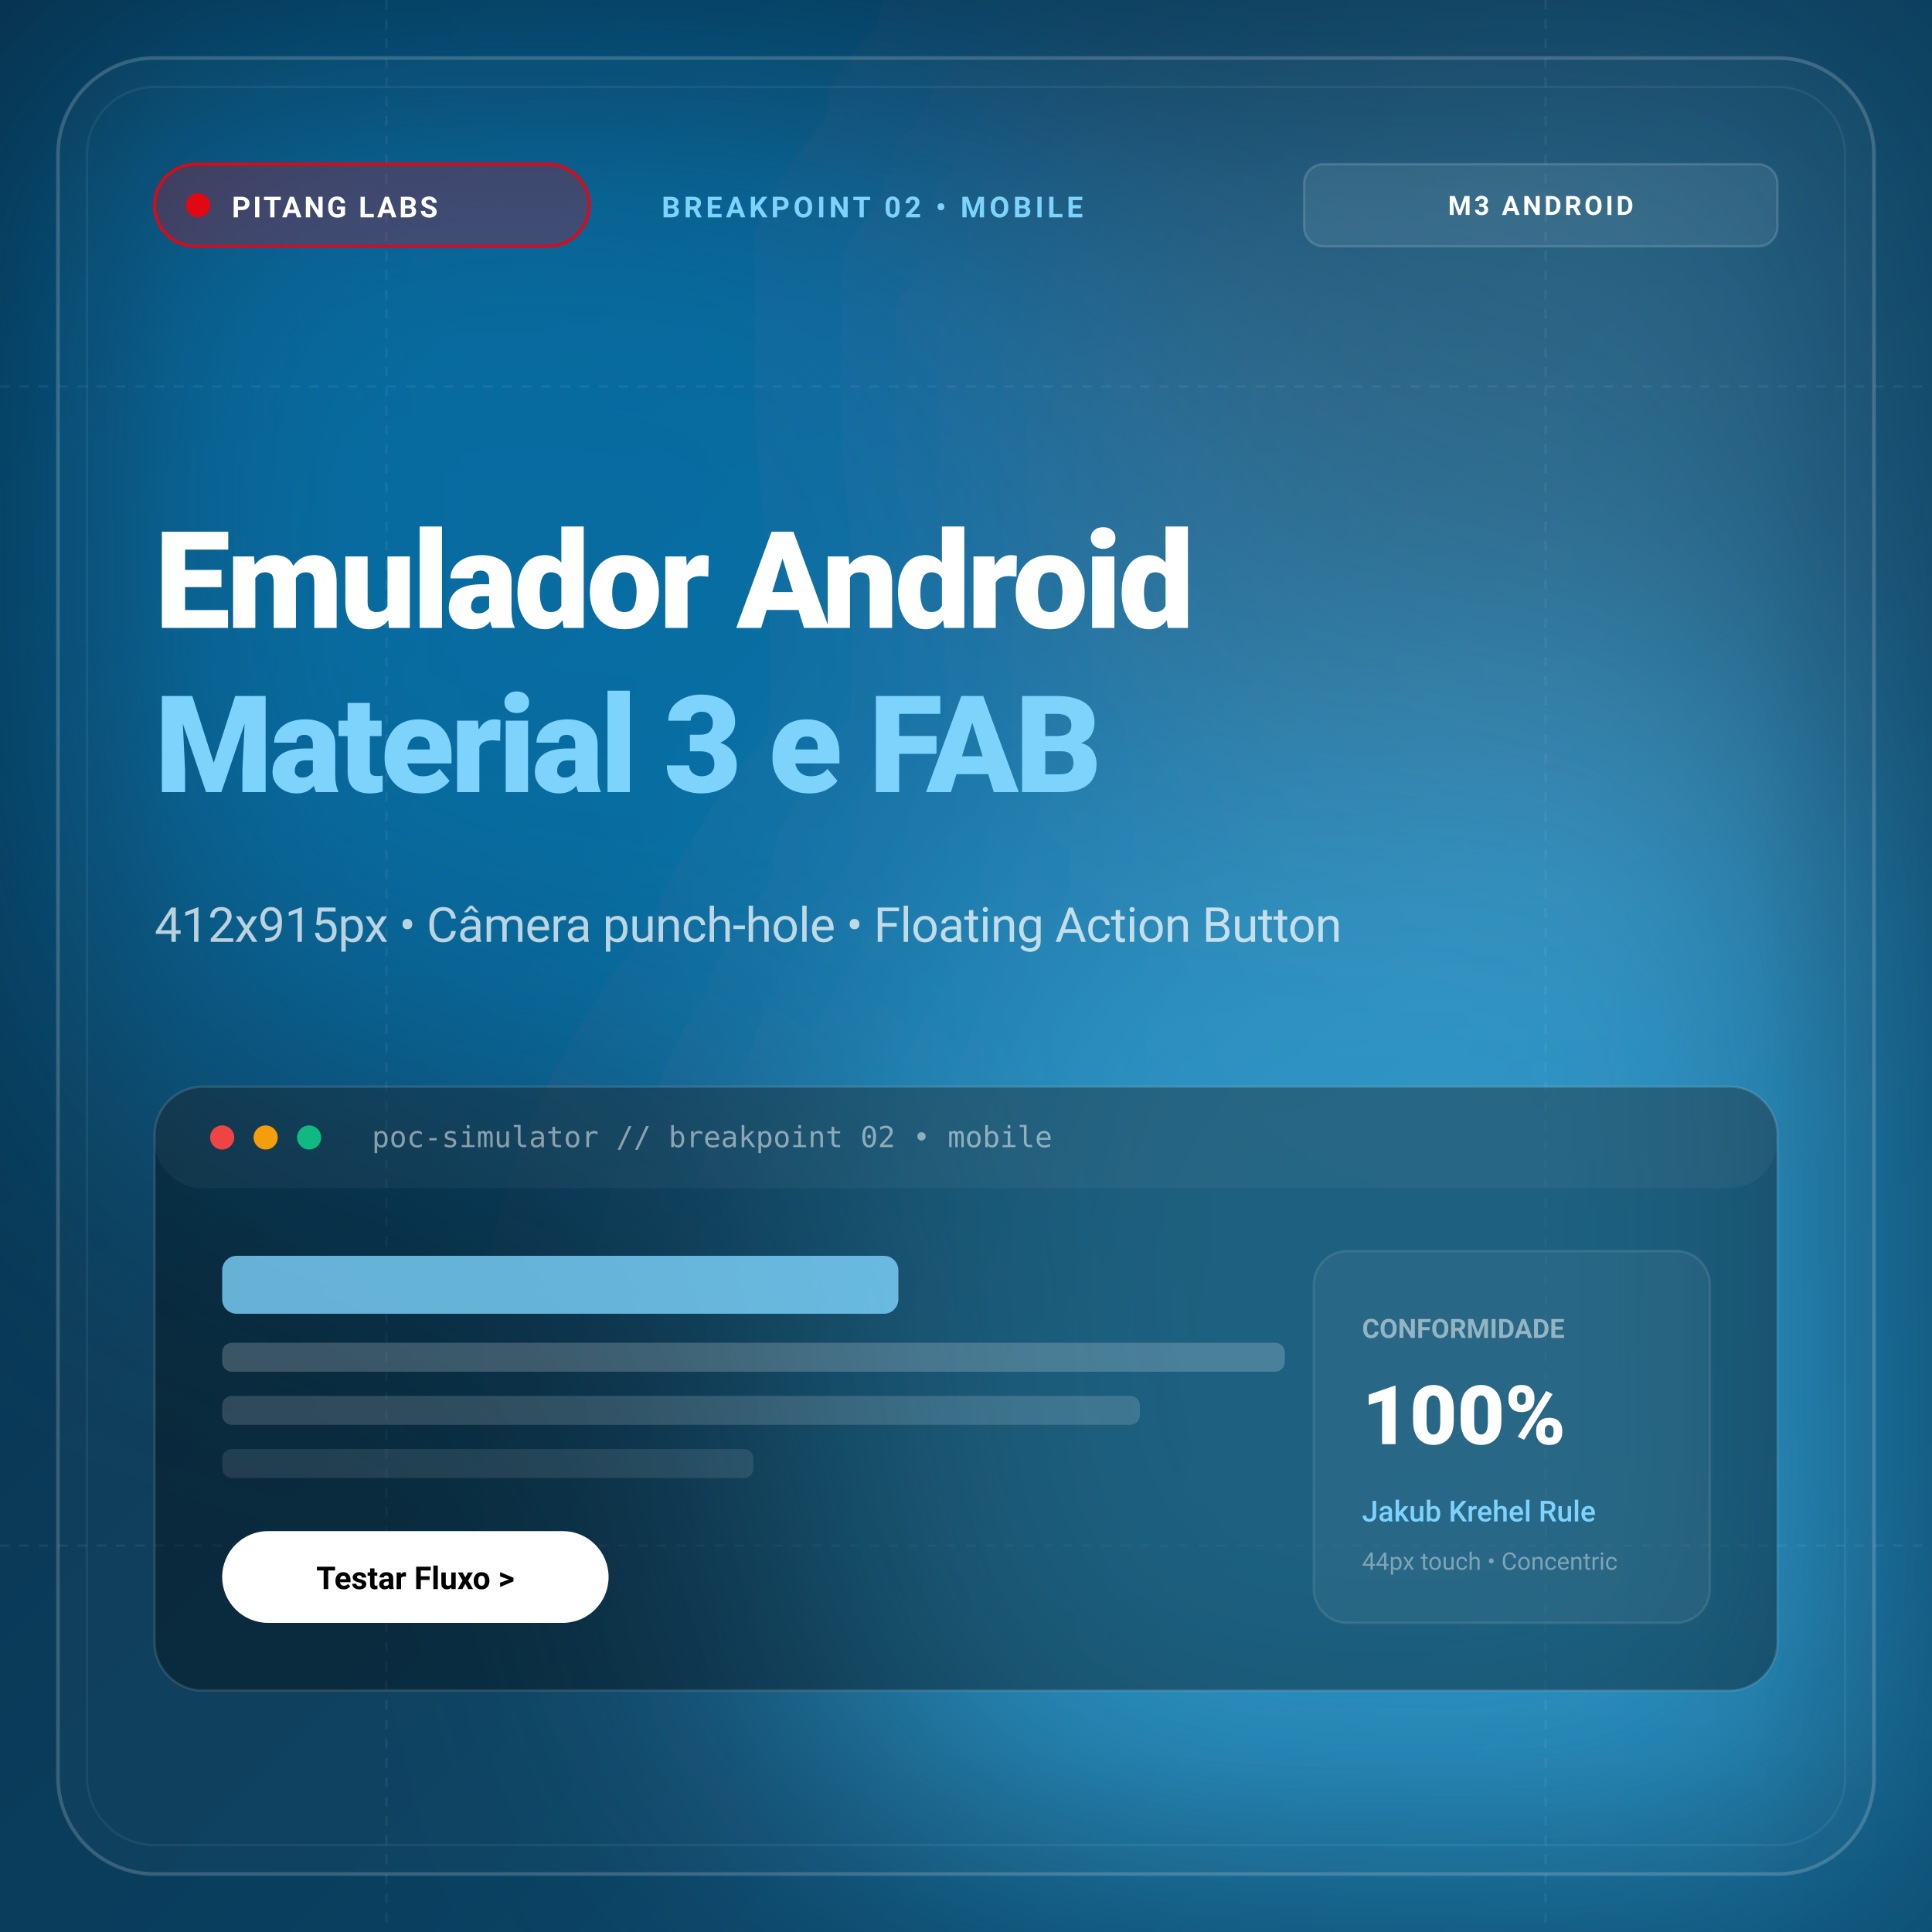
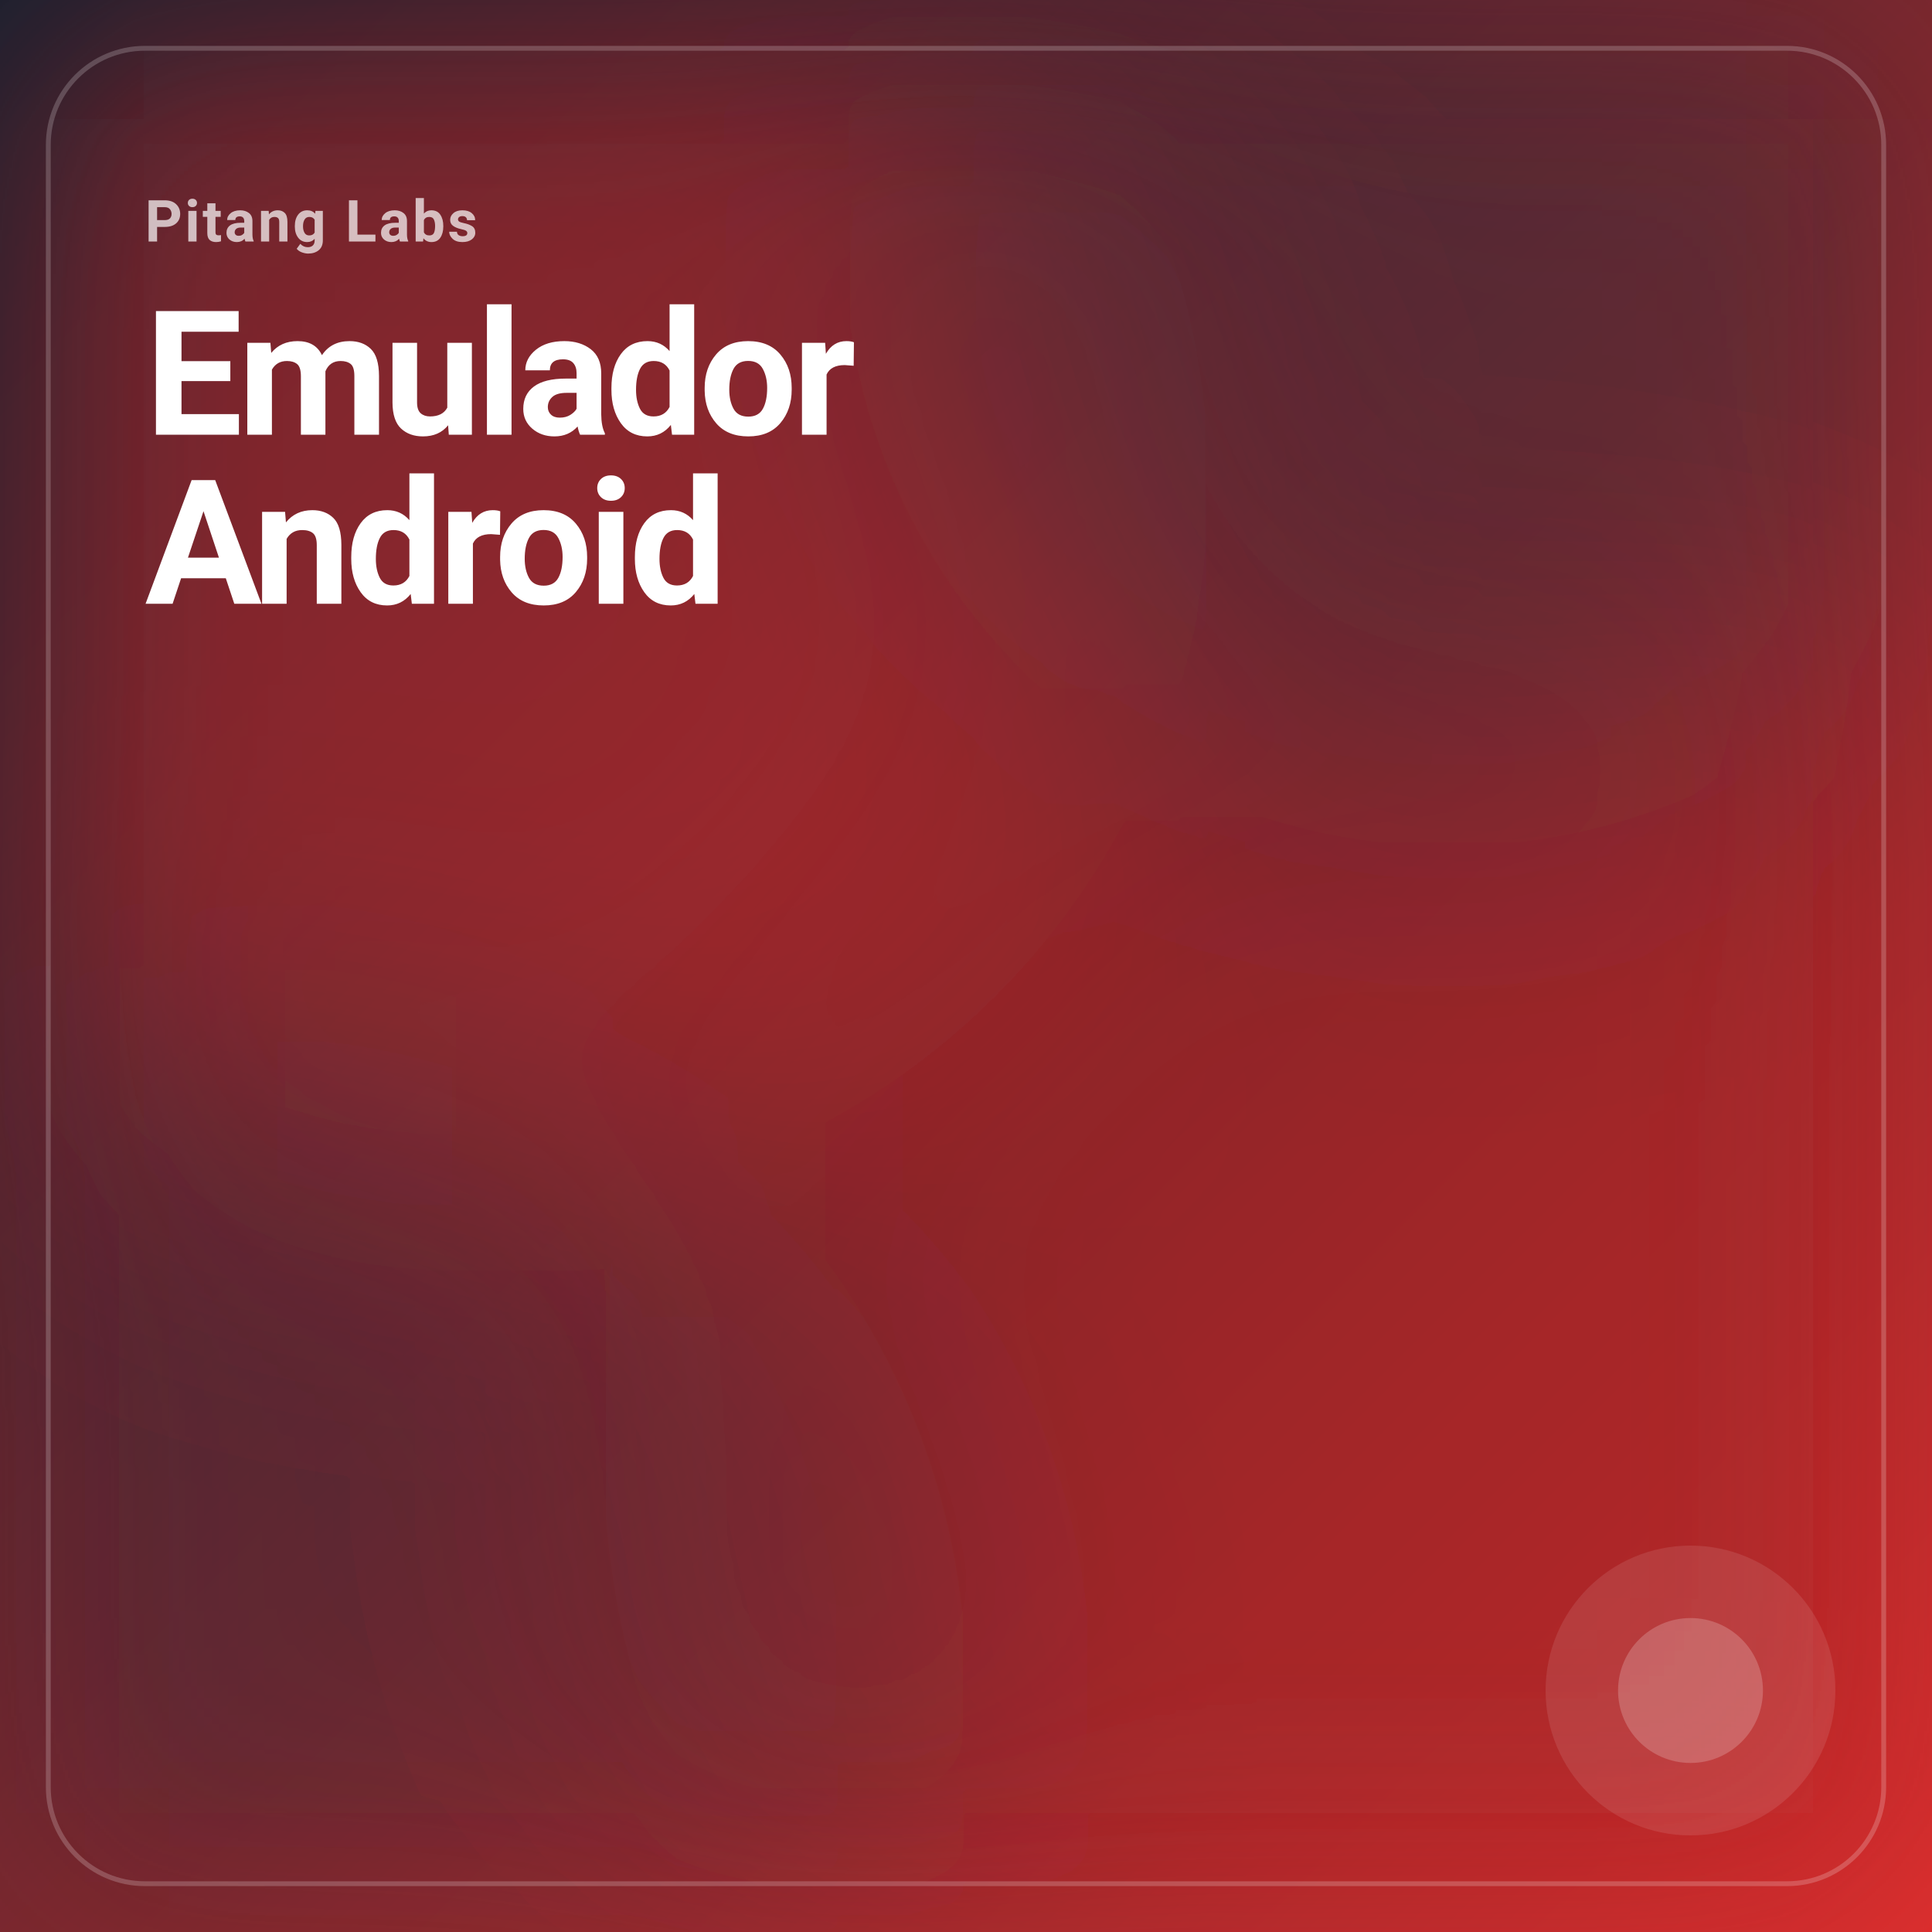
<svg xmlns="http://www.w3.org/2000/svg" width="800" height="800" viewBox="0 0 800 800">
  <defs>
-     <linearGradient id="bg-cover-07.svg" x1="0%" y1="0%" x2="100%" y2="100%">
-       <stop offset="0%" stop-color="#082F49" />
-       <stop offset="100%" stop-color="#0C4A6E" />
+     <filter id="blurcover-07.svg" x="-50%" y="-50%" width="200%" height="200%">
+       <feGaussianBlur in="SourceGraphic" stdDeviation="60" />
+     </filter>
+     <linearGradient id="gradcover-07.svg" x1="0%" y1="0%" x2="100%" y2="100%">
+       <stop offset="0%" style="stop-color:#111827;stop-opacity:1" />
+       <stop offset="100%" style="stop-color:#dc2626;stop-opacity:1" />
    </linearGradient>
-     <filter id="blur-cover-07.svg" x="-40%" y="-40%" width="180%" height="180%">
-       <feGaussianBlur stdDeviation="80" />
-     </filter>
  </defs>
-   <rect width="800" height="800" fill="url(#bg-cover-07.svg)" />
-   <g filter="url(#blur-cover-07.svg)" opacity="0.65">
-     <circle cx="220" cy="220" r="260" fill="#0284C7" />
-     <circle cx="620" cy="580" r="300" fill="#38BDF8" />
-     <circle cx="640" cy="180" r="200" fill="#7DD3FC" opacity="0.4" />
+   <rect width="800" height="800" fill="url(#gradcover-07.svg)" />
+   <g filter="url(#blurcover-07.svg)" opacity="0.7">
+     <circle cx="200" cy="200" r="300" fill="#dc2626" opacity="0.6" />
+     <circle cx="600" cy="600" r="350" fill="#991b1b" opacity="0.6" />
+     <circle cx="600" cy="100" r="250" fill="#1f2937" opacity="0.5" />
+     <circle cx="100" cy="700" r="300" fill="#1f2937" opacity="0.4" />
  </g>
-   <path d="M 0 160 L 800 160 M 0 640 L 800 640 M 160 0 L 160 800 M 640 0 L 640 800" stroke="rgba(255,255,255,0.06)" stroke-width="1" stroke-dasharray="4 4" />
-   <rect x="24" y="24" width="752" height="752" rx="40" fill="rgba(255,255,255,0.02)" stroke="rgba(255,255,255,0.18)" stroke-width="1.5" />
-   <rect x="36" y="36" width="728" height="728" rx="28" fill="none" stroke="rgba(255,255,255,0.06)" stroke-width="1" />
-   <g transform="translate(64, 68)">
-     <rect width="180" height="34" rx="17" fill="rgba(227,6,19,0.25)" stroke="#E30613" stroke-width="1.2" />
-     <circle cx="18" cy="17" r="5" fill="#E30613" />
-     <text x="32" y="22" font-family="-apple-system, BlinkMacSystemFont, 'Segoe UI', Roboto, sans-serif" font-size="12" font-weight="700" fill="#FFFFFF" letter-spacing="1">PITANG LABS</text>
-     <text x="210" y="22" font-family="-apple-system, BlinkMacSystemFont, 'Segoe UI', Roboto, sans-serif" font-size="12" font-weight="600" fill="#7DD3FC" letter-spacing="1.5">BREAKPOINT 02 • MOBILE</text>
-   </g>
-   <g transform="translate(540, 68)">
-     <rect width="196" height="34" rx="8" fill="rgba(255,255,255,0.08)" stroke="rgba(255,255,255,0.15)" stroke-width="1" />
-     <text x="98" y="21" text-anchor="middle" font-family="-apple-system, BlinkMacSystemFont, 'Segoe UI', Roboto, sans-serif" font-size="11" font-weight="700" fill="#FFFFFF" letter-spacing="1.2">M3 ANDROID</text>
-   </g>
-   <g transform="translate(64, 260)" fill="#FFFFFF" font-family="-apple-system, BlinkMacSystemFont, 'Segoe UI', Roboto, sans-serif">
-     <text x="0" y="0" font-size="56" font-weight="800" letter-spacing="-1.5">Emulador Android</text>
-     <text x="0" y="68" font-size="56" font-weight="800" letter-spacing="-1.5" fill="#7DD3FC">Material 3 e FAB</text>
-     <text x="0" y="130" font-size="20" font-weight="400" fill="rgba(255,255,255,0.72)" letter-spacing="-0.2">412x915px • Câmera punch-hole • Floating Action Button</text>
-   </g>
-   <g transform="translate(64, 450)">
-     <rect width="672" height="250" rx="20" fill="rgba(0,0,0,0.35)" stroke="rgba(255,255,255,0.12)" stroke-width="1" />
-     <rect x="0" y="0" width="672" height="42" rx="20" fill="rgba(255,255,255,0.04)" />
-     <circle cx="28" cy="21" r="5" fill="#EF4444" />
-     <circle cx="46" cy="21" r="5" fill="#F59E0B" />
-     <circle cx="64" cy="21" r="5" fill="#10B981" />
-     <text x="90" y="25" font-family="monospace" font-size="12" fill="rgba(255,255,255,0.5)">poc-simulator // breakpoint 02 • mobile</text>
-     <rect x="28" y="70" width="280" height="24" rx="6" fill="#7DD3FC" opacity="0.8" />
-     <rect x="28" y="106" width="440" height="12" rx="4" fill="rgba(255,255,255,0.2)" />
-     <rect x="28" y="128" width="380" height="12" rx="4" fill="rgba(255,255,255,0.15)" />
-     <rect x="28" y="150" width="220" height="12" rx="4" fill="rgba(255,255,255,0.1)" />
-     <rect x="28" y="184" width="160" height="38" rx="19" fill="#FFFFFF" />
-     <text x="108" y="208" text-anchor="middle" font-family="-apple-system, BlinkMacSystemFont, 'Segoe UI', Roboto, sans-serif" font-size="13" font-weight="700" fill="#000000">Testar Fluxo &gt;</text>
-     <g transform="translate(480, 68)">
-       <rect width="164" height="154" rx="14" fill="rgba(255,255,255,0.05)" stroke="rgba(255,255,255,0.1)" stroke-width="1" />
-       <text x="20" y="36" font-family="-apple-system, BlinkMacSystemFont, 'Segoe UI', Roboto, sans-serif" font-size="11" font-weight="600" fill="rgba(255,255,255,0.5)">CONFORMIDADE</text>
-       <text x="20" y="80" font-family="-apple-system, BlinkMacSystemFont, 'Segoe UI', Roboto, sans-serif" font-size="34" font-weight="800" fill="#FFFFFF" style="font-variant-numeric: tabular-nums">100%</text>
-       <text x="20" y="112" font-family="-apple-system, BlinkMacSystemFont, 'Segoe UI', Roboto, sans-serif" font-size="12" font-weight="500" fill="#7DD3FC">Jakub Krehel Rule</text>
-       <text x="20" y="132" font-family="-apple-system, BlinkMacSystemFont, 'Segoe UI', Roboto, sans-serif" font-size="10" font-weight="400" fill="rgba(255,255,255,0.4)">44px touch • Concentric</text>
-     </g>
+   <rect width="800" height="800" fill="rgba(255,255,255,0.03)" />
+   <rect x="20" y="20" width="760" height="760" rx="40" fill="none" stroke="rgba(255,255,255,0.2)" stroke-width="2" />
+   <g fill="white" font-family="-apple-system, BlinkMacSystemFont, 'Segoe UI', Roboto, Helvetica, Arial, sans-serif">
+     <text x="60" y="100" font-size="24" opacity="0.7" font-weight="600" letter-spacing="1">Pitang Labs</text>
+     <text x="60" y="180" font-size="72" font-weight="700" letter-spacing="-2">Emulador</text>
+     <text x="60" y="250" font-size="72" font-weight="700" letter-spacing="-2">Android</text>
+     <circle cx="700" cy="700" r="60" fill="rgba(255,255,255,0.1)" />
+     <circle cx="700" cy="700" r="30" fill="rgba(255,255,255,0.2)" />
  </g>
</svg>
